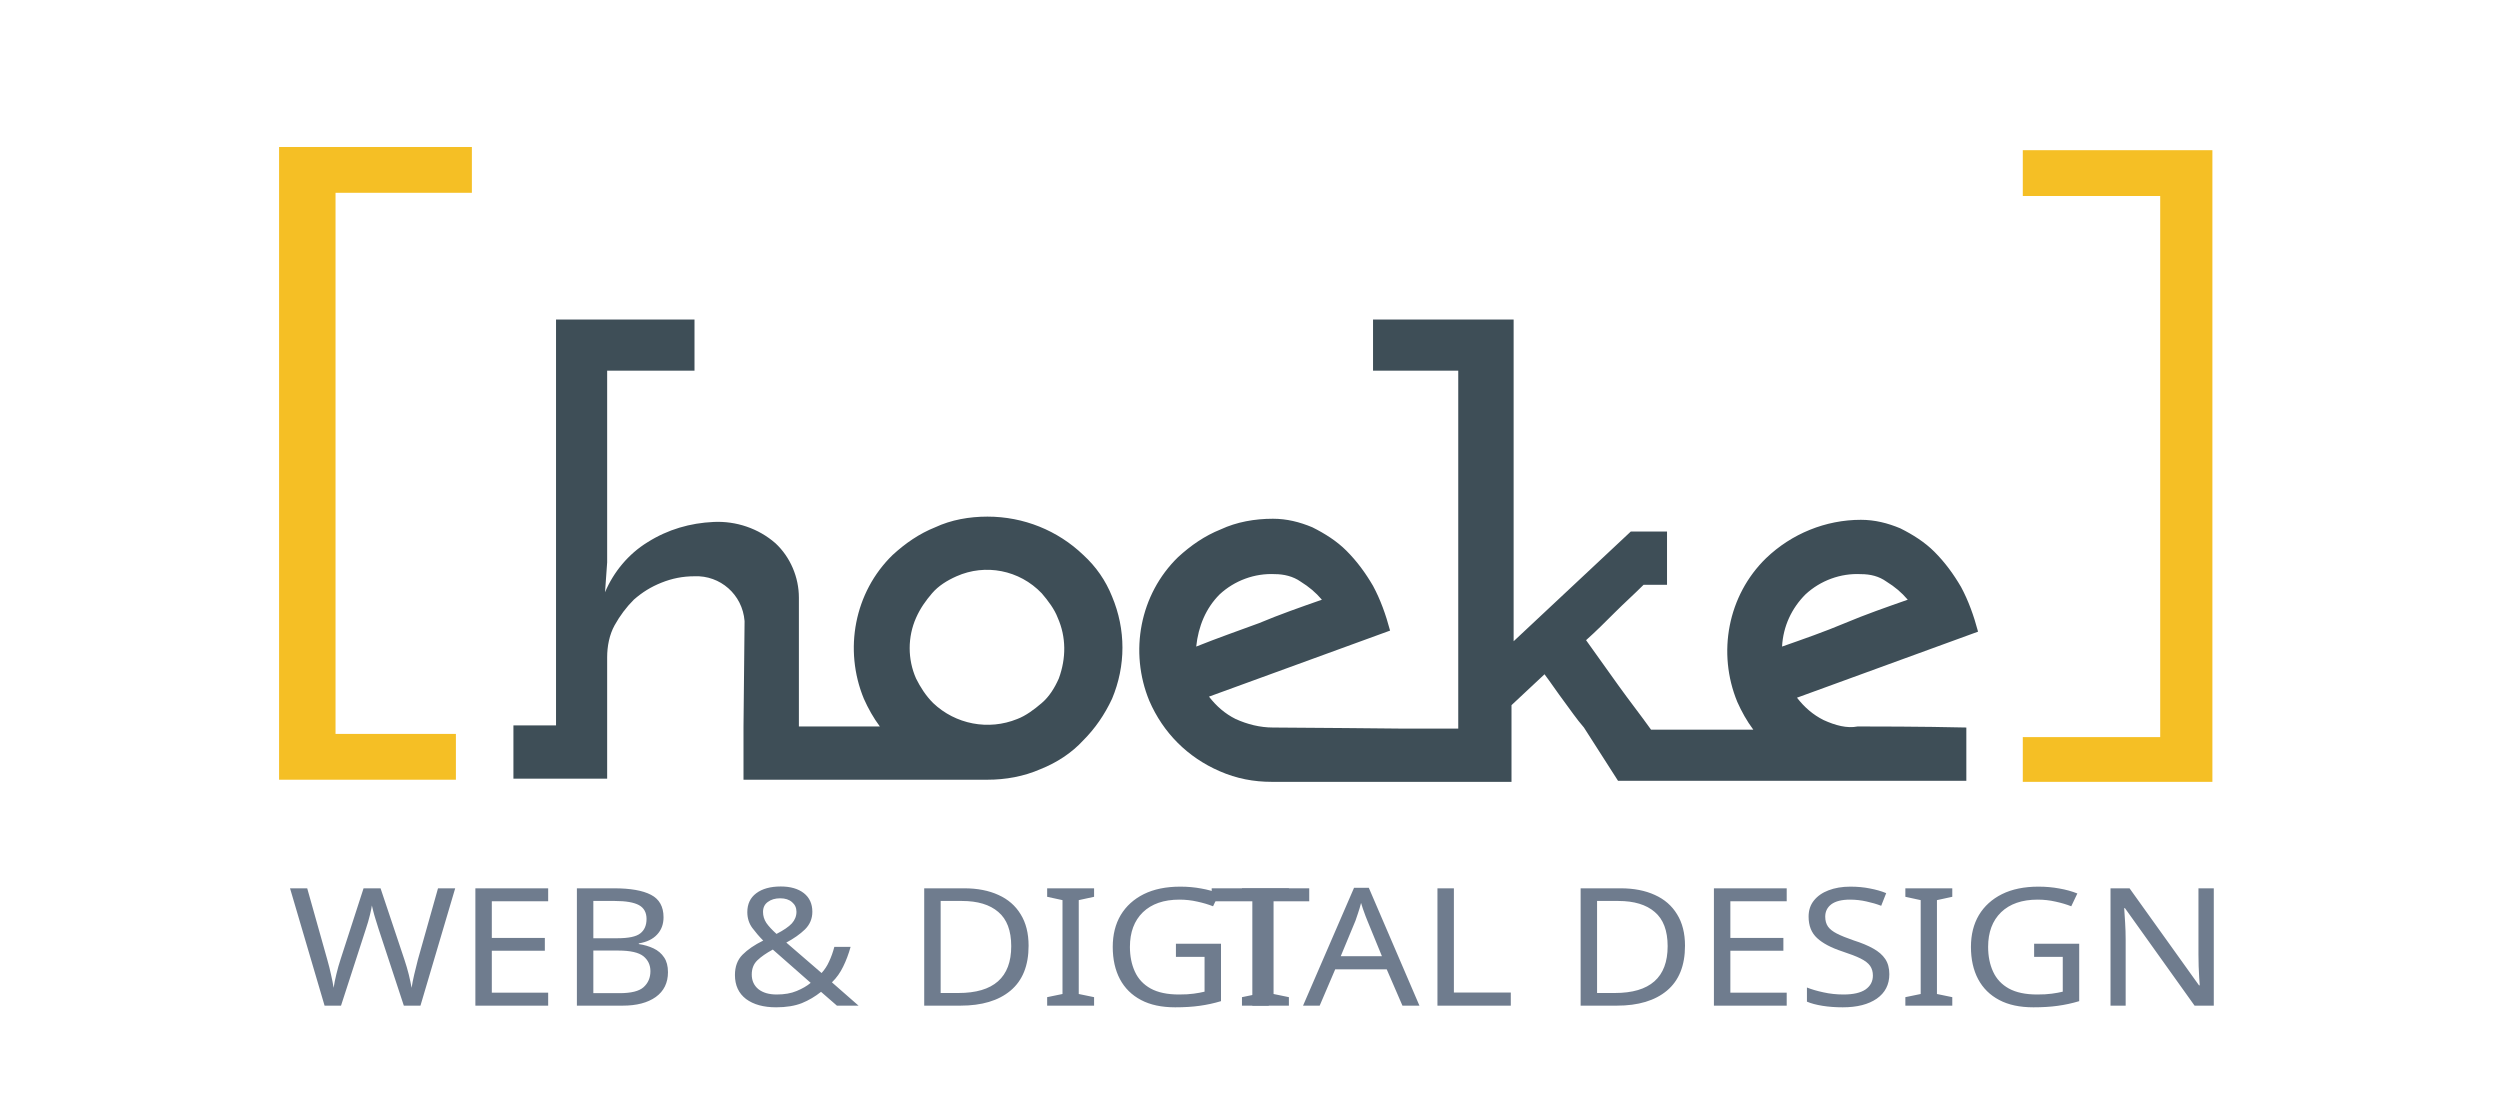
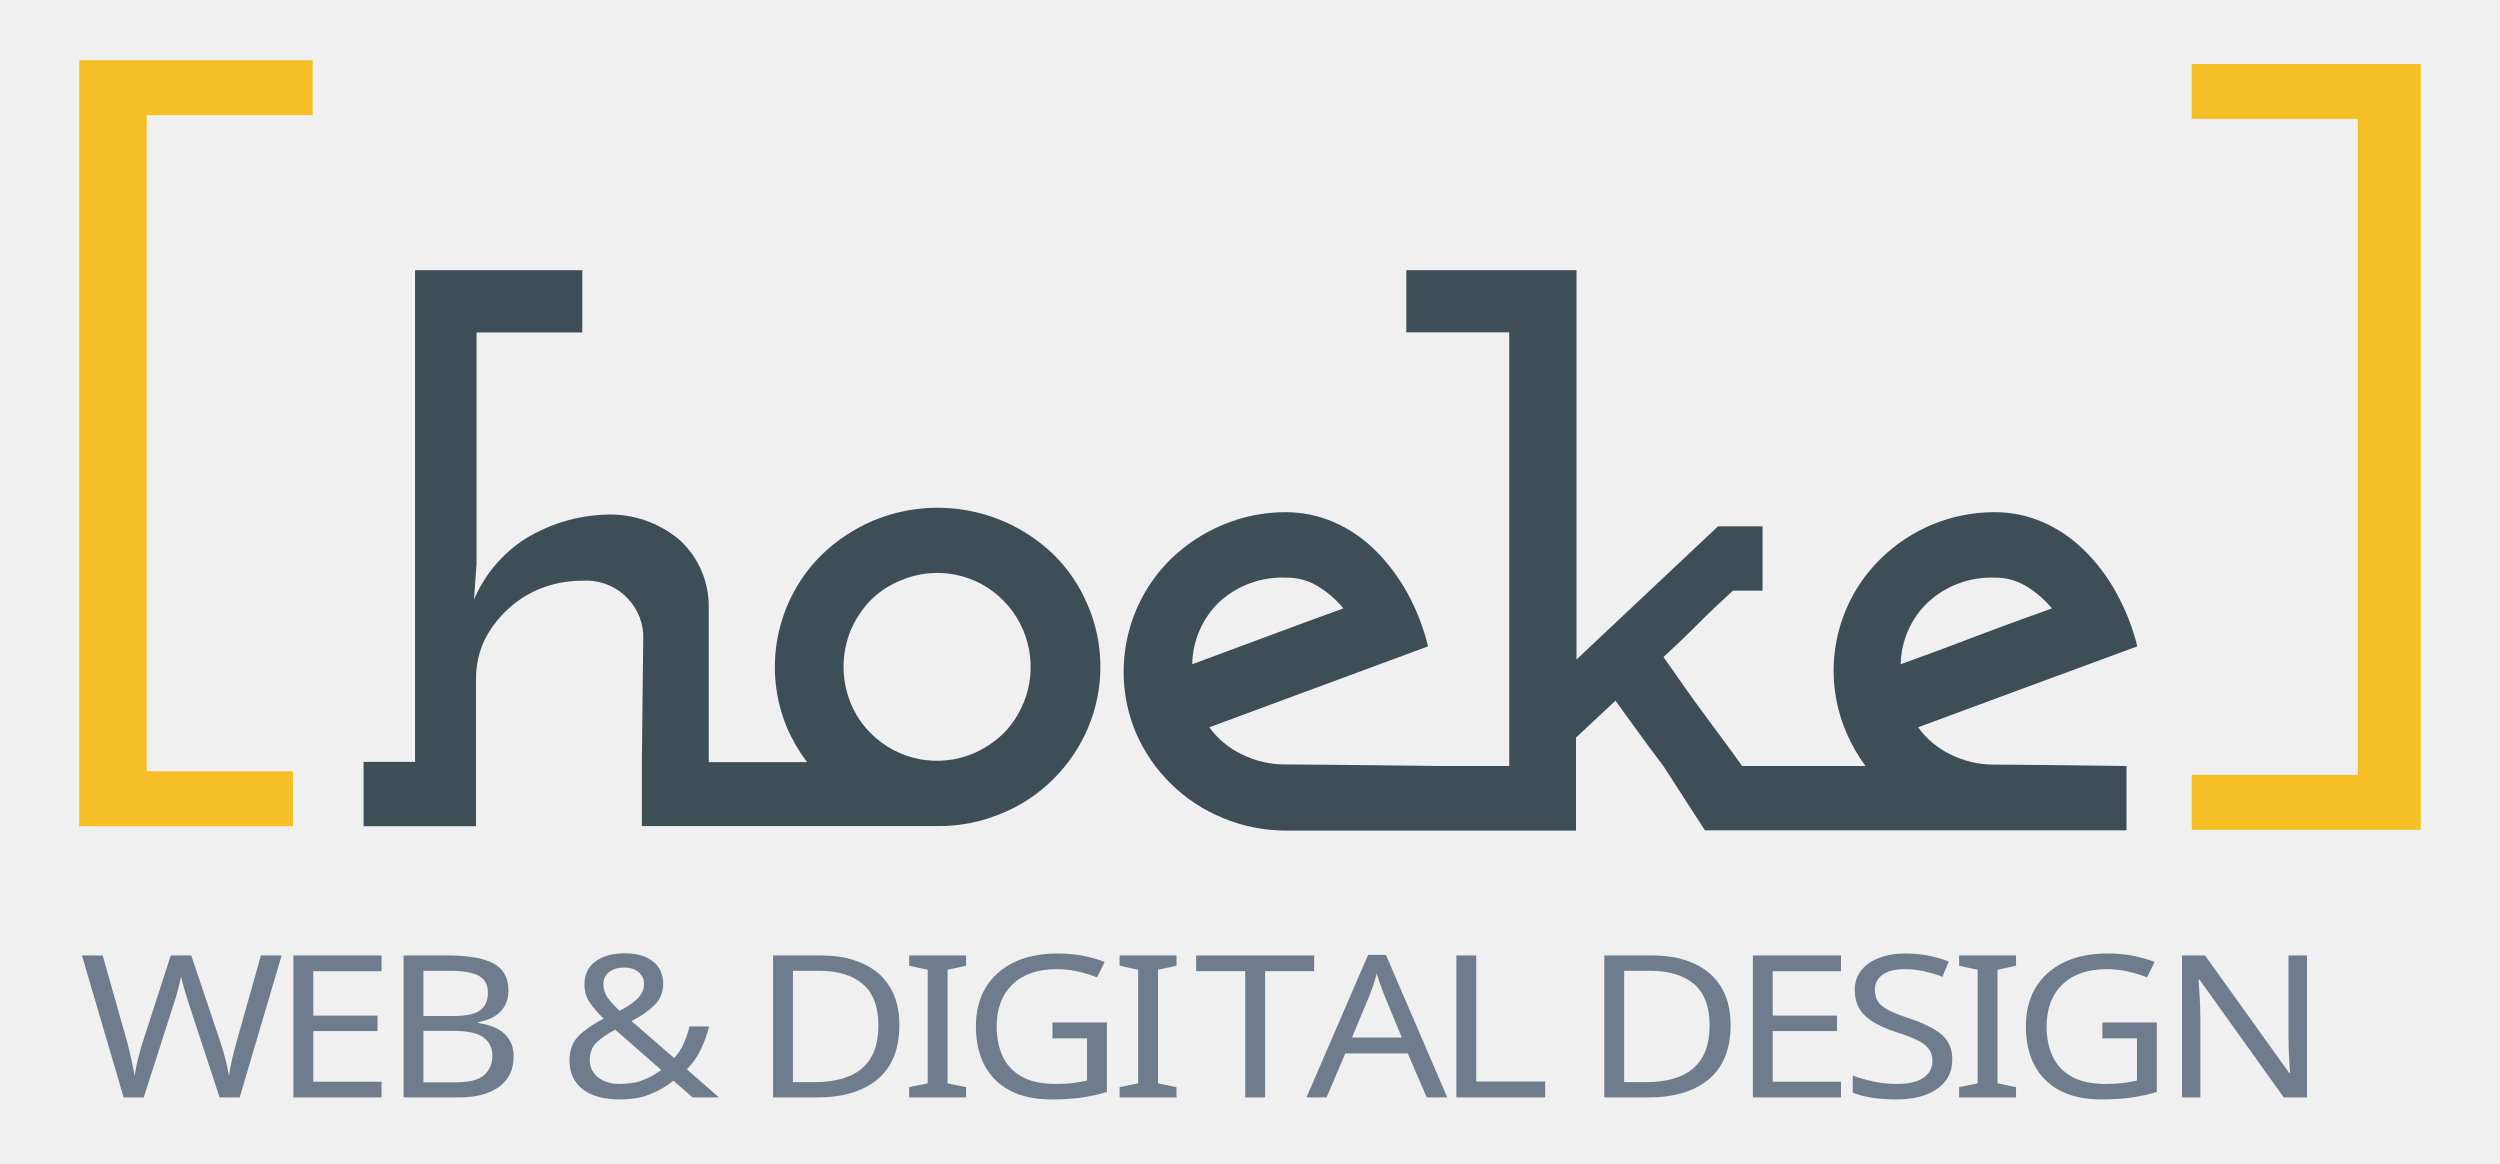
- <svg xmlns="http://www.w3.org/2000/svg" version="1.1" id="Layer_1" x="0px" y="0px" viewBox="0 0 234.7 105.1" style="enable-background:new 0 0 234.7 105.1;" xml:space="preserve">
-   <style type="text/css">
- 	.st0{fill:#FFFFFF;}
- 	.st1{fill:none;}
- 	.st2{fill:#6F7C8E;}
- 	.st3{font-family:'Comfortaa-Light';}
- 	.st4{font-size:15.443px;}
- 	.st5{letter-spacing:-1.8;}
- 	.st6{fill:#F5BF25;}
- 	.st7{fill:#3E4E57;}
- </style>
-   <rect x="-11" y="-10" class="st0" width="262" height="123" />
+ <svg xmlns="http://www.w3.org/2000/svg" id="Layer_1" data-name="Layer 1" width="194.32" height="90.46" viewBox="0 0 194.32 90.46">
  <g>
-     <rect x="0.2" y="-22" class="st1" width="234.3" height="141.1" />
+     <g>
+       <text transform="translate(6.16 85.3) scale(1.11 1)" style="isolation: isolate;font-size: 15.457px;fill: #6f7c8e;font-family: Comfortaa-Light, Comfortaa Light;font-weight: 300;letter-spacing: -0.057em">WEB &amp; DIGI</text>
+       <text transform="translate(92.8 85.3) scale(1.11 1)" style="isolation: isolate;font-size: 15.457px;fill: #6f7c8e;font-family: Comfortaa-Light, Comfortaa Light;font-weight: 300;letter-spacing: -0.139em">T</text>
+       <text transform="translate(101.55 85.3) scale(1.11 1)" style="isolation: isolate;font-size: 15.457px;fill: #6f7c8e;font-family: Comfortaa-Light, Comfortaa Light;font-weight: 300;letter-spacing: -0.057em">AL DESIGN</text>
+     </g>
    <g>
      <g>
-         <text transform="matrix(1.11 0 0 1 27.02 94.4102)" class="st2 st3 st4">WEB &amp; DIGI</text>
-         <text transform="matrix(1.11 0 0 1 113.5801 94.4102)" class="st2 st3 st4 st5">T</text>
-         <text transform="matrix(1.11 0 0 1 122.3301 94.4102)" class="st2 st3 st4">AL DESIGN</text>
+         <polygon points="188.16 64.5 170.36 64.5 170.36 60.23 183.27 60.23 183.27 9.24 170.36 9.24 170.36 4.97 188.16 4.97 188.16 64.5" style="fill: #f5bf25" />
+         <polygon points="6.16 64.22 22.77 64.22 22.77 59.95 11.4 59.95 11.4 8.95 24.3 8.95 24.3 4.68 6.16 4.68 6.16 64.22" style="fill: #f5bf25" />
      </g>
      <g>
-         <polygon class="st6" points="207.7,73.4 189.9,73.4 189.9,69.2 202.8,69.2 202.8,18.4 189.9,18.4 189.9,14.1 207.7,14.1    " />
-         <polygon class="st6" points="26.2,73.2 42.8,73.2 42.8,68.9 31.5,68.9 31.5,18.1 44.3,18.1 44.3,13.8 26.2,13.8    " />
-       </g>
-       <g>
-         <path class="st7" d="M104.4,56c-0.6-1.5-1.5-2.8-2.7-3.9c-2.4-2.3-5.6-3.6-9-3.6c-1.7,0-3.4,0.3-4.9,1c-1.5,0.6-2.8,1.5-4,2.6     c-3.6,3.5-4.6,8.9-2.7,13.5c0.4,0.9,0.9,1.8,1.5,2.6H75V56.1c0-1.9-0.8-3.8-2.2-5.1c-1.6-1.4-3.7-2.1-5.8-2     c-2.2,0.1-4.3,0.7-6.2,1.9c-1.8,1.1-3.2,2.8-4,4.7l0.2-2.8v-18h8.2V30h-13v38.1h-4v5H57V61.7c0-1,0.2-2.1,0.7-3     c0.5-0.9,1.1-1.7,1.8-2.4c0.8-0.7,1.6-1.2,2.6-1.6c1-0.4,2-0.6,3.1-0.6c2.4-0.1,4.5,1.7,4.7,4.2c0,0,0,0.1,0,0.1l-0.1,9.8v5h22.9     c1.7,0,3.4-0.3,5-1c1.5-0.6,2.9-1.5,4-2.7c1.1-1.1,2-2.4,2.7-3.9C105.7,62.5,105.7,59.1,104.4,56L104.4,56z M99.4,63.7     c-0.4,0.9-0.9,1.7-1.6,2.3c-0.7,0.6-1.5,1.2-2.3,1.5c-2.7,1.1-5.8,0.5-7.9-1.5c-0.7-0.7-1.2-1.5-1.6-2.3c-0.8-1.8-0.8-3.9,0-5.7     c0.4-0.9,0.9-1.6,1.5-2.3c0.6-0.7,1.4-1.2,2.3-1.6c2.7-1.2,5.9-0.6,8,1.6c0.6,0.7,1.2,1.5,1.5,2.3     C100.1,59.8,100.1,61.8,99.4,63.7z" />
-         <path class="st7" d="M171.2,67.6c-1-0.5-1.8-1.2-2.5-2.1l8.5-3.1l8.5-3.1c-0.4-1.5-0.9-2.9-1.6-4.2c-0.7-1.2-1.5-2.3-2.5-3.3     c-0.9-0.9-2-1.6-3.2-2.2c-1.2-0.5-2.4-0.8-3.7-0.8c-3.3,0-6.5,1.3-8.9,3.6c-3.6,3.5-4.6,8.9-2.7,13.5c0.4,0.9,0.9,1.8,1.5,2.6     h-9.6c-1-1.4-2.1-2.8-3.1-4.2s-2-2.8-3-4.2c0.9-0.8,1.8-1.7,2.7-2.6s1.8-1.7,2.7-2.6h2.2v-5h-3.4l-11,10.3V30h-13.2v4.8h8v33.6     h-5.4c0,0-10-0.1-12-0.1c-1.2,0-2.4-0.3-3.5-0.8c-1-0.5-1.8-1.2-2.5-2.1l8.5-3.1l8.5-3.1c-0.4-1.5-0.9-2.9-1.6-4.2     c-0.7-1.2-1.5-2.3-2.5-3.3c-0.9-0.9-2-1.6-3.2-2.2c-1.2-0.5-2.4-0.8-3.7-0.8c-1.7,0-3.4,0.3-4.9,1c-1.5,0.6-2.8,1.5-4,2.6     c-3.6,3.5-4.6,8.9-2.7,13.5c1.3,3,3.6,5.3,6.6,6.6c1.6,0.7,3.2,1,4.9,1h22.5v-7.2l3.1-2.9c0.6,0.8,1.2,1.7,1.8,2.5     s1.2,1.7,1.9,2.5l3.2,5h32.7v-5c-4.1-0.1-9.1-0.1-10.2-0.1C173.4,68.4,172.3,68.1,171.2,67.6z M114.5,55.8c1.4-1.3,3.3-2,5.2-1.9     c0.8,0,1.7,0.2,2.4,0.7c0.8,0.5,1.4,1,2,1.7c-2,0.7-4,1.4-5.9,2.2c-1.9,0.7-3.9,1.4-5.9,2.2C112.5,58.8,113.2,57.1,114.5,55.8z      M169.5,55.8c1.4-1.3,3.3-2,5.2-1.9c0.9,0,1.7,0.2,2.4,0.7c0.8,0.5,1.4,1,2,1.7c-2,0.7-4,1.4-5.9,2.2s-3.9,1.5-5.9,2.2     C167.4,58.8,168.2,57.1,169.5,55.8z" />
+         <path d="M84.53,47a11.9,11.9,0,0,0-2.66-3.92,13,13,0,0,0-14-2.61,13.15,13.15,0,0,0-4,2.65,12.27,12.27,0,0,0-2.67,13.51,13.13,13.13,0,0,0,1.53,2.61H55.09V47.09A7,7,0,0,0,52.86,42a8.36,8.36,0,0,0-5.8-2,12.8,12.8,0,0,0-6.22,1.87,10.53,10.53,0,0,0-4,4.74l.2-2.77v-18h8.22V21h-13V59.22h-4v5H37V52.71a7,7,0,0,1,.68-3,8.37,8.37,0,0,1,1.83-2.39,8.17,8.17,0,0,1,2.59-1.61,8.71,8.71,0,0,1,3.12-.57A4.44,4.44,0,0,1,50,49.29a.29.29,0,0,0,0,.13l-.11,9.79v5h23a12.49,12.49,0,0,0,5-1,12.08,12.08,0,0,0,4-2.67,12.37,12.37,0,0,0,2.66-3.92,12.19,12.19,0,0,0,0-9.59Zm-5,7.68A7,7,0,0,1,78,57a7.69,7.69,0,0,1-2.31,1.55,7.26,7.26,0,0,1-8-1.55,7.07,7.07,0,0,1-1.56-2.33,7.48,7.48,0,0,1,0-5.69,7.7,7.7,0,0,1,1.54-2.32A7,7,0,0,1,70,45.12a7.21,7.21,0,0,1,8,1.57,7.36,7.36,0,0,1,1.54,8Z" style="fill: #3e4e57" />
+         <path d="M151.58,58.63a6.65,6.65,0,0,1-2.49-2.1l8.52-3.15,8.52-3.14a17,17,0,0,0-1.64-4.17,14,14,0,0,0-2.49-3.3,10.62,10.62,0,0,0-3.2-2.18,9.42,9.42,0,0,0-3.74-.78,12.61,12.61,0,0,0-8.88,3.62,12.18,12.18,0,0,0-2.67,13.5A13,13,0,0,0,145,59.54h-9.59c-1-1.42-2.08-2.84-3.11-4.24s-2-2.82-3-4.23c.92-.85,1.83-1.71,2.7-2.59s1.78-1.73,2.7-2.57H137v-5h-3.46l-11,10.35V21H109.31v4.83h8V59.54H112s-10-.12-12-.12a7.49,7.49,0,0,1-3.48-.79A6.57,6.57,0,0,1,94,56.53l8.51-3.15L111,50.24a16.94,16.94,0,0,0-1.62-4.17,14.61,14.61,0,0,0-2.49-3.3,10.62,10.62,0,0,0-3.2-2.18,9.42,9.42,0,0,0-3.74-.78,12.55,12.55,0,0,0-4.94,1,12.94,12.94,0,0,0-4,2.64A12.29,12.29,0,0,0,88.31,57,12.52,12.52,0,0,0,95,63.56a12.72,12.72,0,0,0,4.94,1h22.56V57.33l3.07-2.87c.6.83,1.2,1.68,1.83,2.53s1.25,1.72,1.89,2.55l3.23,5h32.77v-5c-4.16-.06-9.15-.11-10.25-.11A7.54,7.54,0,0,1,151.58,58.63ZM94.74,46.82A7.24,7.24,0,0,1,100,44.9a4.59,4.59,0,0,1,2.42.66,7.7,7.7,0,0,1,2,1.73q-3,1.08-5.88,2.16t-5.87,2.18A6.89,6.89,0,0,1,94.74,46.82Zm55.11,0a7.22,7.22,0,0,1,5.21-1.92,4.6,4.6,0,0,1,2.43.66,7.92,7.92,0,0,1,2,1.73c-2,.72-4,1.44-5.88,2.16s-3.87,1.46-5.87,2.18A6.79,6.79,0,0,1,149.85,46.82Z" style="fill: #3e4e57" />
      </g>
    </g>
  </g>
</svg>
